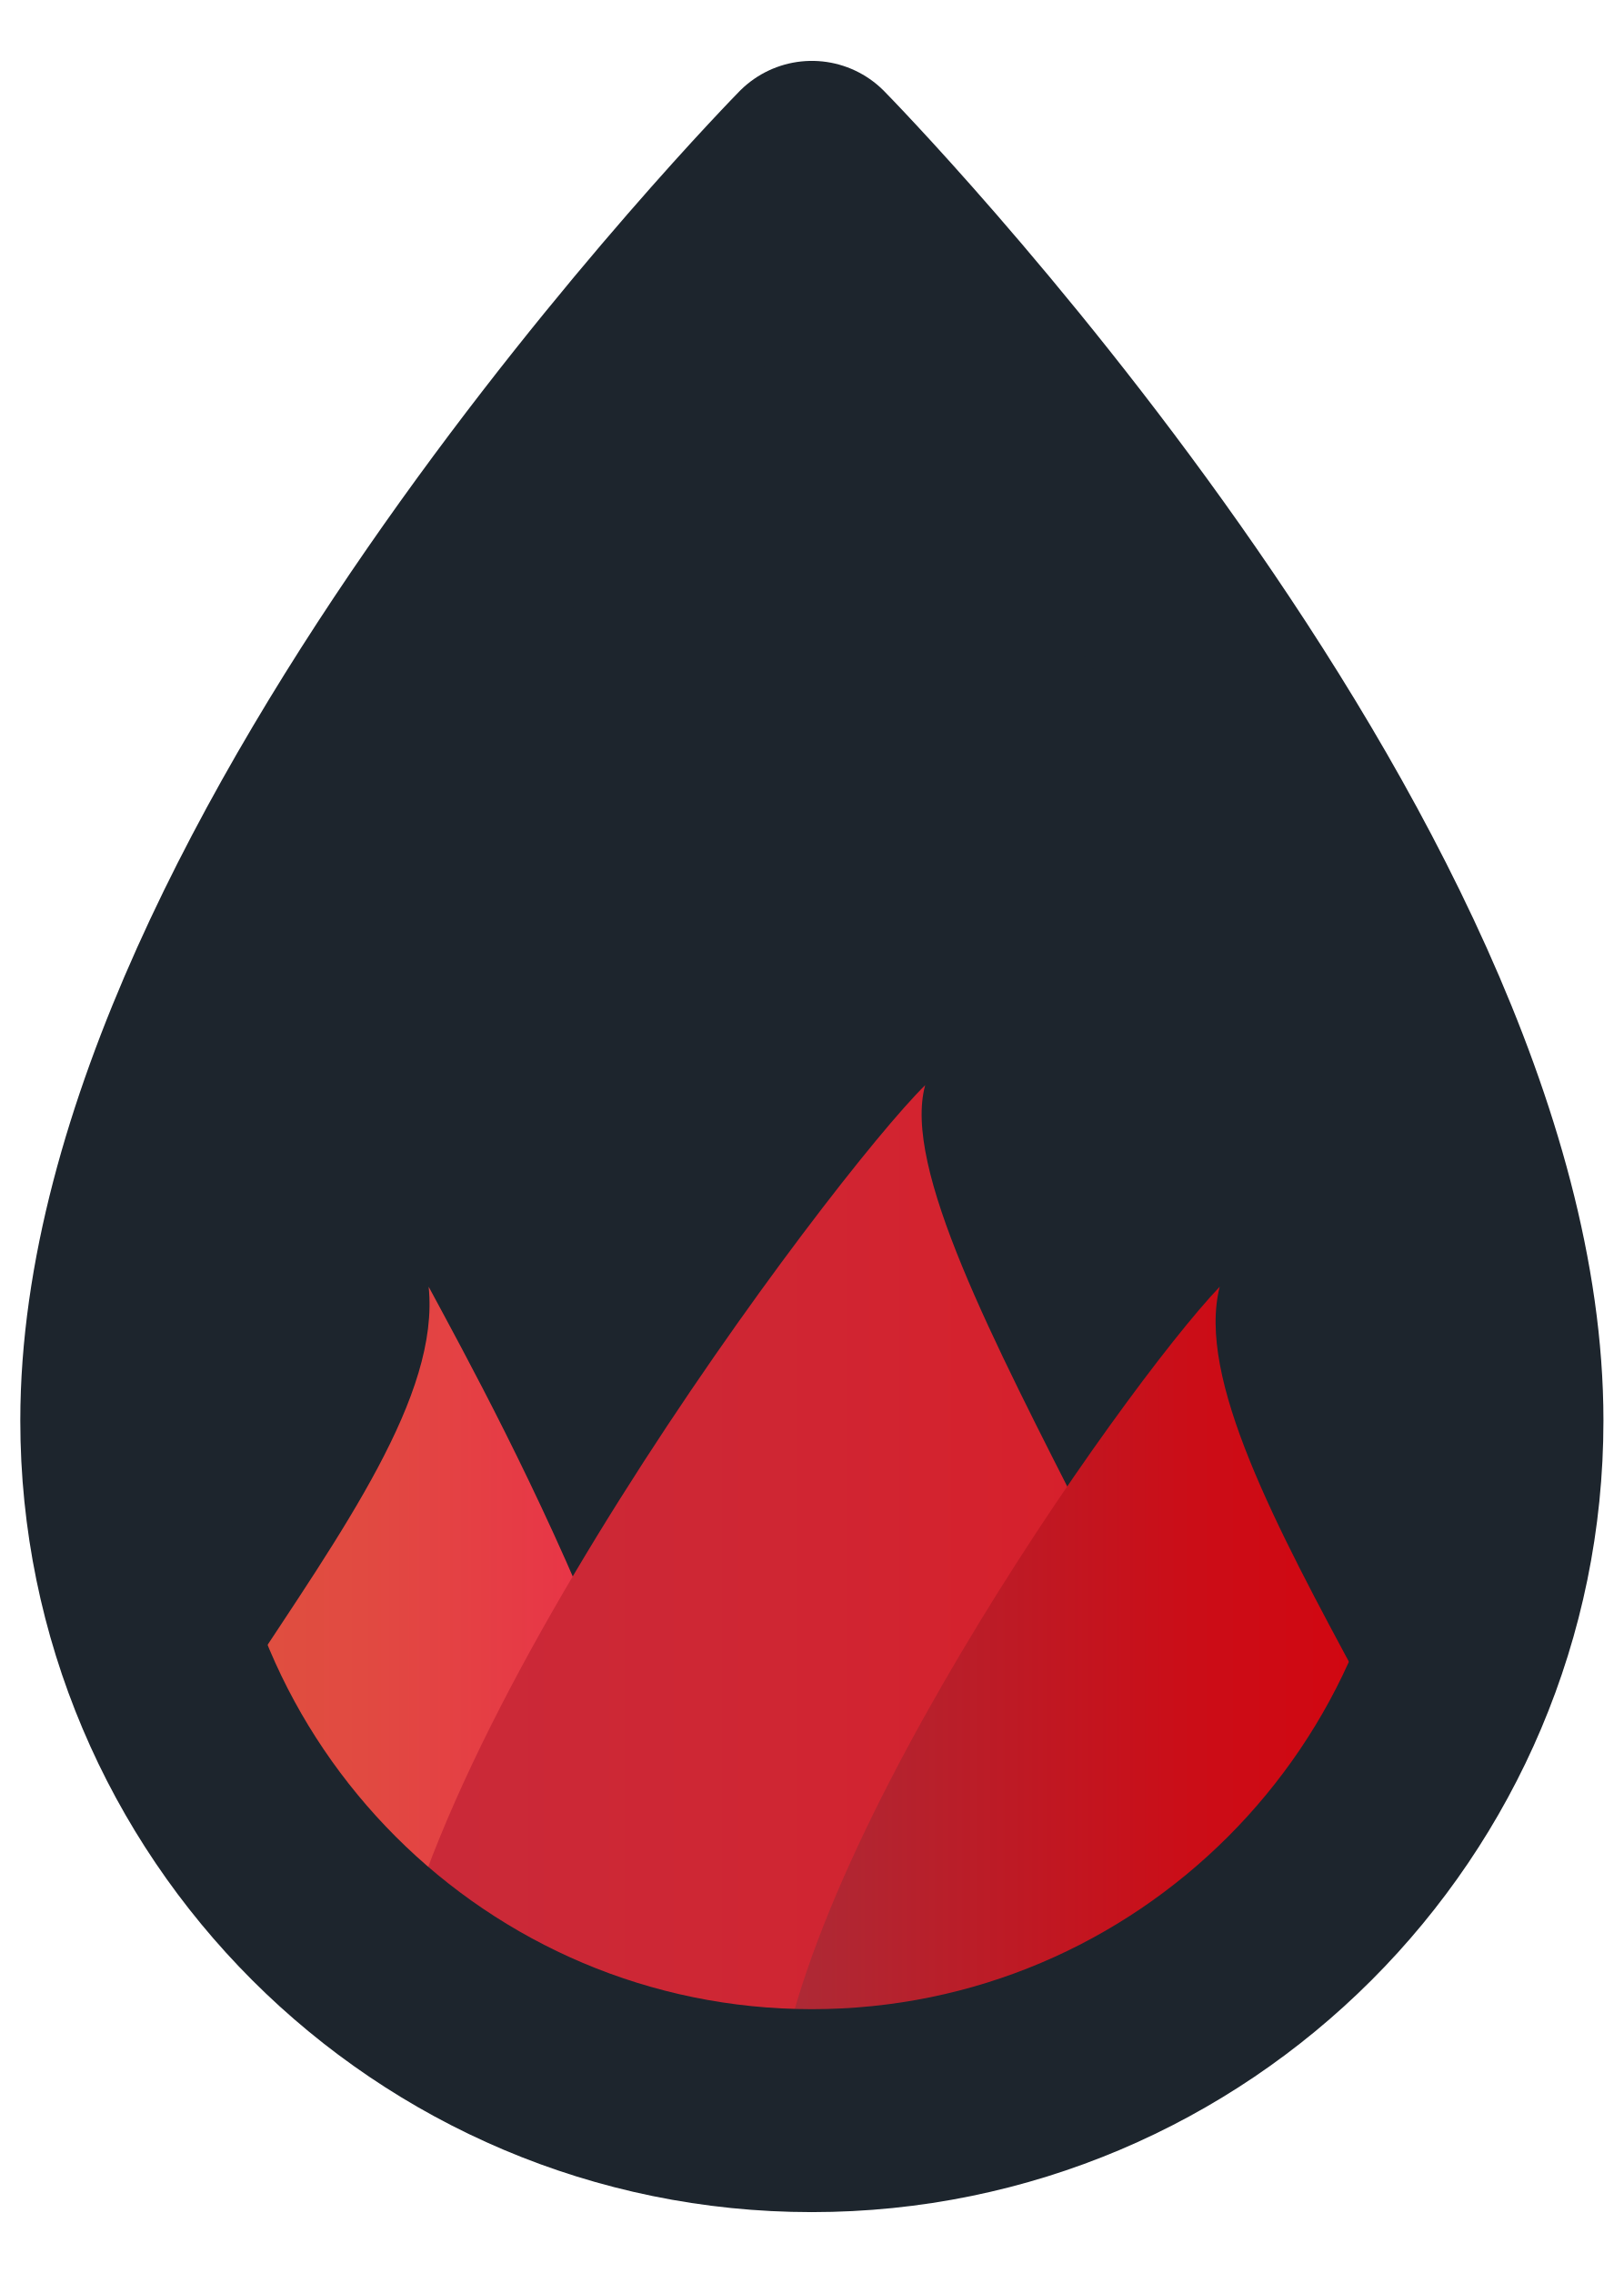
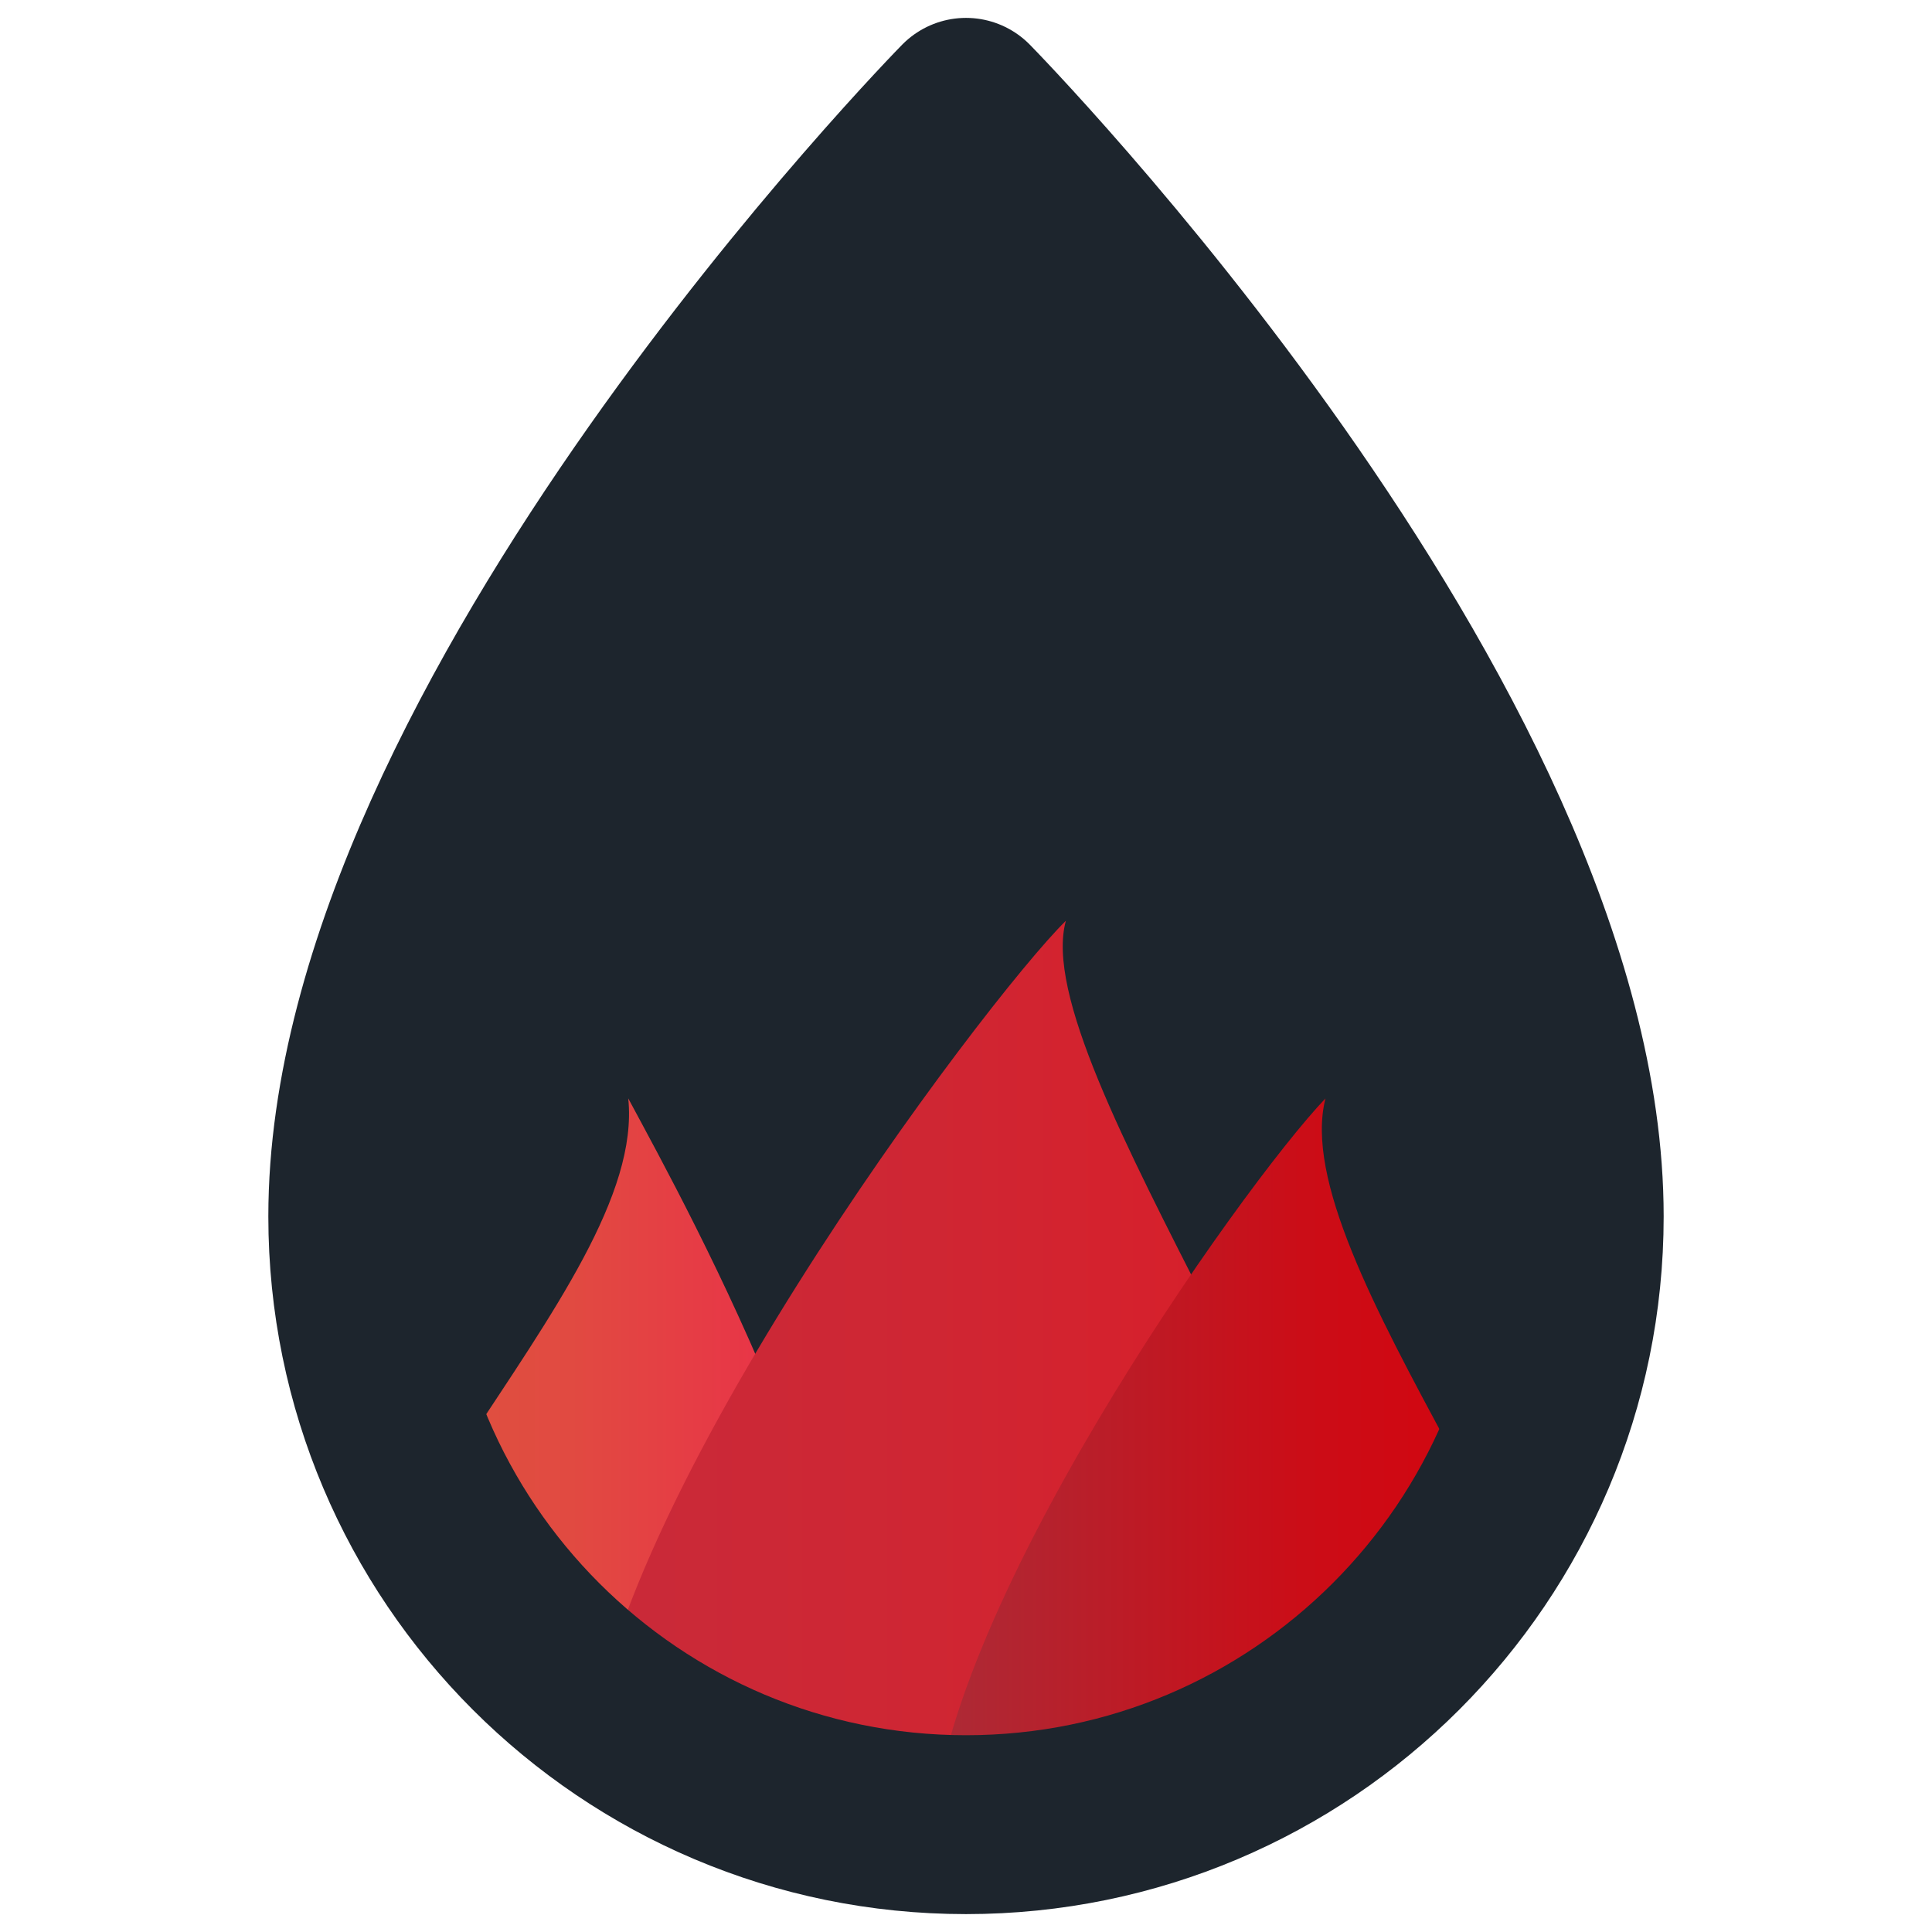
- <svg xmlns="http://www.w3.org/2000/svg" width="100%" height="100%" viewBox="0 0 200 280" version="1.1" xml:space="preserve" style="fill-rule:evenodd;clip-rule:evenodd;stroke-linecap:round;stroke-linejoin:round;stroke-miterlimit:1.414;">
-   <path d="M100,20c0,0 -85,86.495 -85,155c0,46.913 38.087,85 85,85c46.913,0 85,-38.087 85,-85c0,-68.505 -85,-155 -85,-155Z" style="fill:#1d252d;" />
+ <svg xmlns="http://www.w3.org/2000/svg" width="100%" height="100%" viewBox="0 0 270 270" version="1.1" xml:space="preserve" style="fill-rule:evenodd;clip-rule:evenodd;stroke-linecap:round;stroke-linejoin:round;stroke-miterlimit:1.414;">
+   <path d="M135,15c0,0 -85,86.495 -85,155c0,46.913 38.087,85 85,85c46.913,0 85,-38.087 85,-85c0,-68.505 -85,-155 -85,-155Z" style="fill:#1d252d;" />
  <clipPath id="_clip1">
-     <path d="M100,20c0,0 -85,86.495 -85,155c0,46.913 38.087,85 85,85c46.913,0 85,-38.087 85,-85c0,-68.505 -85,-155 -85,-155Z" />
+     <path d="M135,15c0,0 -85,86.495 -85,155c0,46.913 38.087,85 85,85c46.913,0 85,-38.087 85,-85c0,-68.505 -85,-155 -85,-155Z" />
  </clipPath>
  <g clip-path="url(#_clip1)">
    <g>
-       <path d="M52.8,158.507c2.737,26.803 -47.522,65.995 -47.522,109.557c0,23.145 18.791,41.936 41.936,41.936c23.145,0 41.935,-18.791 41.935,-41.936c0,-43.562 -27.456,-93.013 -36.349,-109.557Z" style="fill:url(#_Linear2);" />
-       <path d="M113.958,133.678c-11.174,10.937 -66.744,84.578 -66.744,120.826c0,30.629 24.867,55.496 55.496,55.496c30.629,0 55.496,-24.867 55.496,-55.496c0,-36.248 -49.848,-100.599 -44.248,-120.826Z" style="fill:url(#_Linear3);" />
-       <path d="M150.236,158.507c-11.783,12.342 -54.916,73.155 -54.916,104.507c0,25.932 21.053,46.986 46.985,46.986c25.933,0 46.986,-21.054 46.986,-46.986c0,-31.352 -44.789,-82.083 -39.055,-104.507Z" style="fill:url(#_Linear4);" />
+       <path d="M87.8,153.507c2.737,26.803 -47.522,65.995 -47.522,109.557c0,23.145 18.791,41.936 41.936,41.936c23.145,0 41.935,-18.791 41.935,-41.936c0,-43.562 -27.456,-93.013 -36.349,-109.557Z" style="fill:url(#_Linear2);" />
+       <path d="M148.958,128.678c-11.174,10.937 -66.744,84.578 -66.744,120.826c0,30.629 24.867,55.496 55.496,55.496c30.629,0 55.496,-24.867 55.496,-55.496c0,-36.248 -49.848,-100.599 -44.248,-120.826Z" style="fill:url(#_Linear3);" />
+       <path d="M185.236,153.507c-11.783,12.342 -54.916,73.155 -54.916,104.507c0,25.932 21.053,46.986 46.985,46.986c25.933,0 46.986,-21.054 46.986,-46.986c0,-31.352 -44.789,-82.083 -39.055,-104.507Z" style="fill:url(#_Linear4);" />
    </g>
  </g>
-   <path d="M100,20c0,0 -85,86.495 -85,155c0,46.913 38.087,85 85,85c46.913,0 85,-38.087 85,-85c0,-68.505 -85,-155 -85,-155Z" style="fill:none;stroke:#1d252d;stroke-width:25px;" />
+   <path d="M135,15c0,0 -85,86.495 -85,155c0,46.913 38.087,85 85,85c46.913,0 85,-38.087 85,-85c0,-68.505 -85,-155 -85,-155Z" style="fill:none;stroke:#1d252d;stroke-width:25px;" />
  <defs>
-     <linearGradient id="_Linear2" x1="0" y1="0" x2="1" y2="0" gradientUnits="userSpaceOnUse" gradientTransform="matrix(83.8713,0,0,151.493,5.27817,234.253)">
+     <linearGradient id="_Linear2" x1="0" y1="0" x2="1" y2="0" gradientUnits="userSpaceOnUse" gradientTransform="matrix(83.8713,0,0,151.493,40.2782,229.253)">
      <stop offset="0" style="stop-color:#dd583d;stop-opacity:1" />
      <stop offset="0.47" style="stop-color:#e14a41;stop-opacity:1" />
      <stop offset="1" style="stop-color:#ed274b;stop-opacity:1" />
    </linearGradient>
-     <linearGradient id="_Linear3" x1="0" y1="0" x2="1" y2="0" gradientUnits="userSpaceOnUse" gradientTransform="matrix(110.992,0,0,176.322,47.2138,221.839)">
+     <linearGradient id="_Linear3" x1="0" y1="0" x2="1" y2="0" gradientUnits="userSpaceOnUse" gradientTransform="matrix(110.992,0,0,176.322,82.2138,216.839)">
      <stop offset="0" style="stop-color:#c92a39;stop-opacity:1" />
      <stop offset="0.43" style="stop-color:#cf2633;stop-opacity:1" />
      <stop offset="1" style="stop-color:#dc1c26;stop-opacity:1" />
    </linearGradient>
-     <linearGradient id="_Linear4" x1="0" y1="0" x2="1" y2="0" gradientUnits="userSpaceOnUse" gradientTransform="matrix(93.9712,0,0,151.493,95.3198,234.253)">
+     <linearGradient id="_Linear4" x1="0" y1="0" x2="1" y2="0" gradientUnits="userSpaceOnUse" gradientTransform="matrix(93.9712,0,0,151.493,130.32,229.253)">
      <stop offset="0" style="stop-color:#ac2b37;stop-opacity:1" />
      <stop offset="0.55" style="stop-color:#cb0d17;stop-opacity:1" />
      <stop offset="1" style="stop-color:#d8000a;stop-opacity:1" />
    </linearGradient>
  </defs>
</svg>
